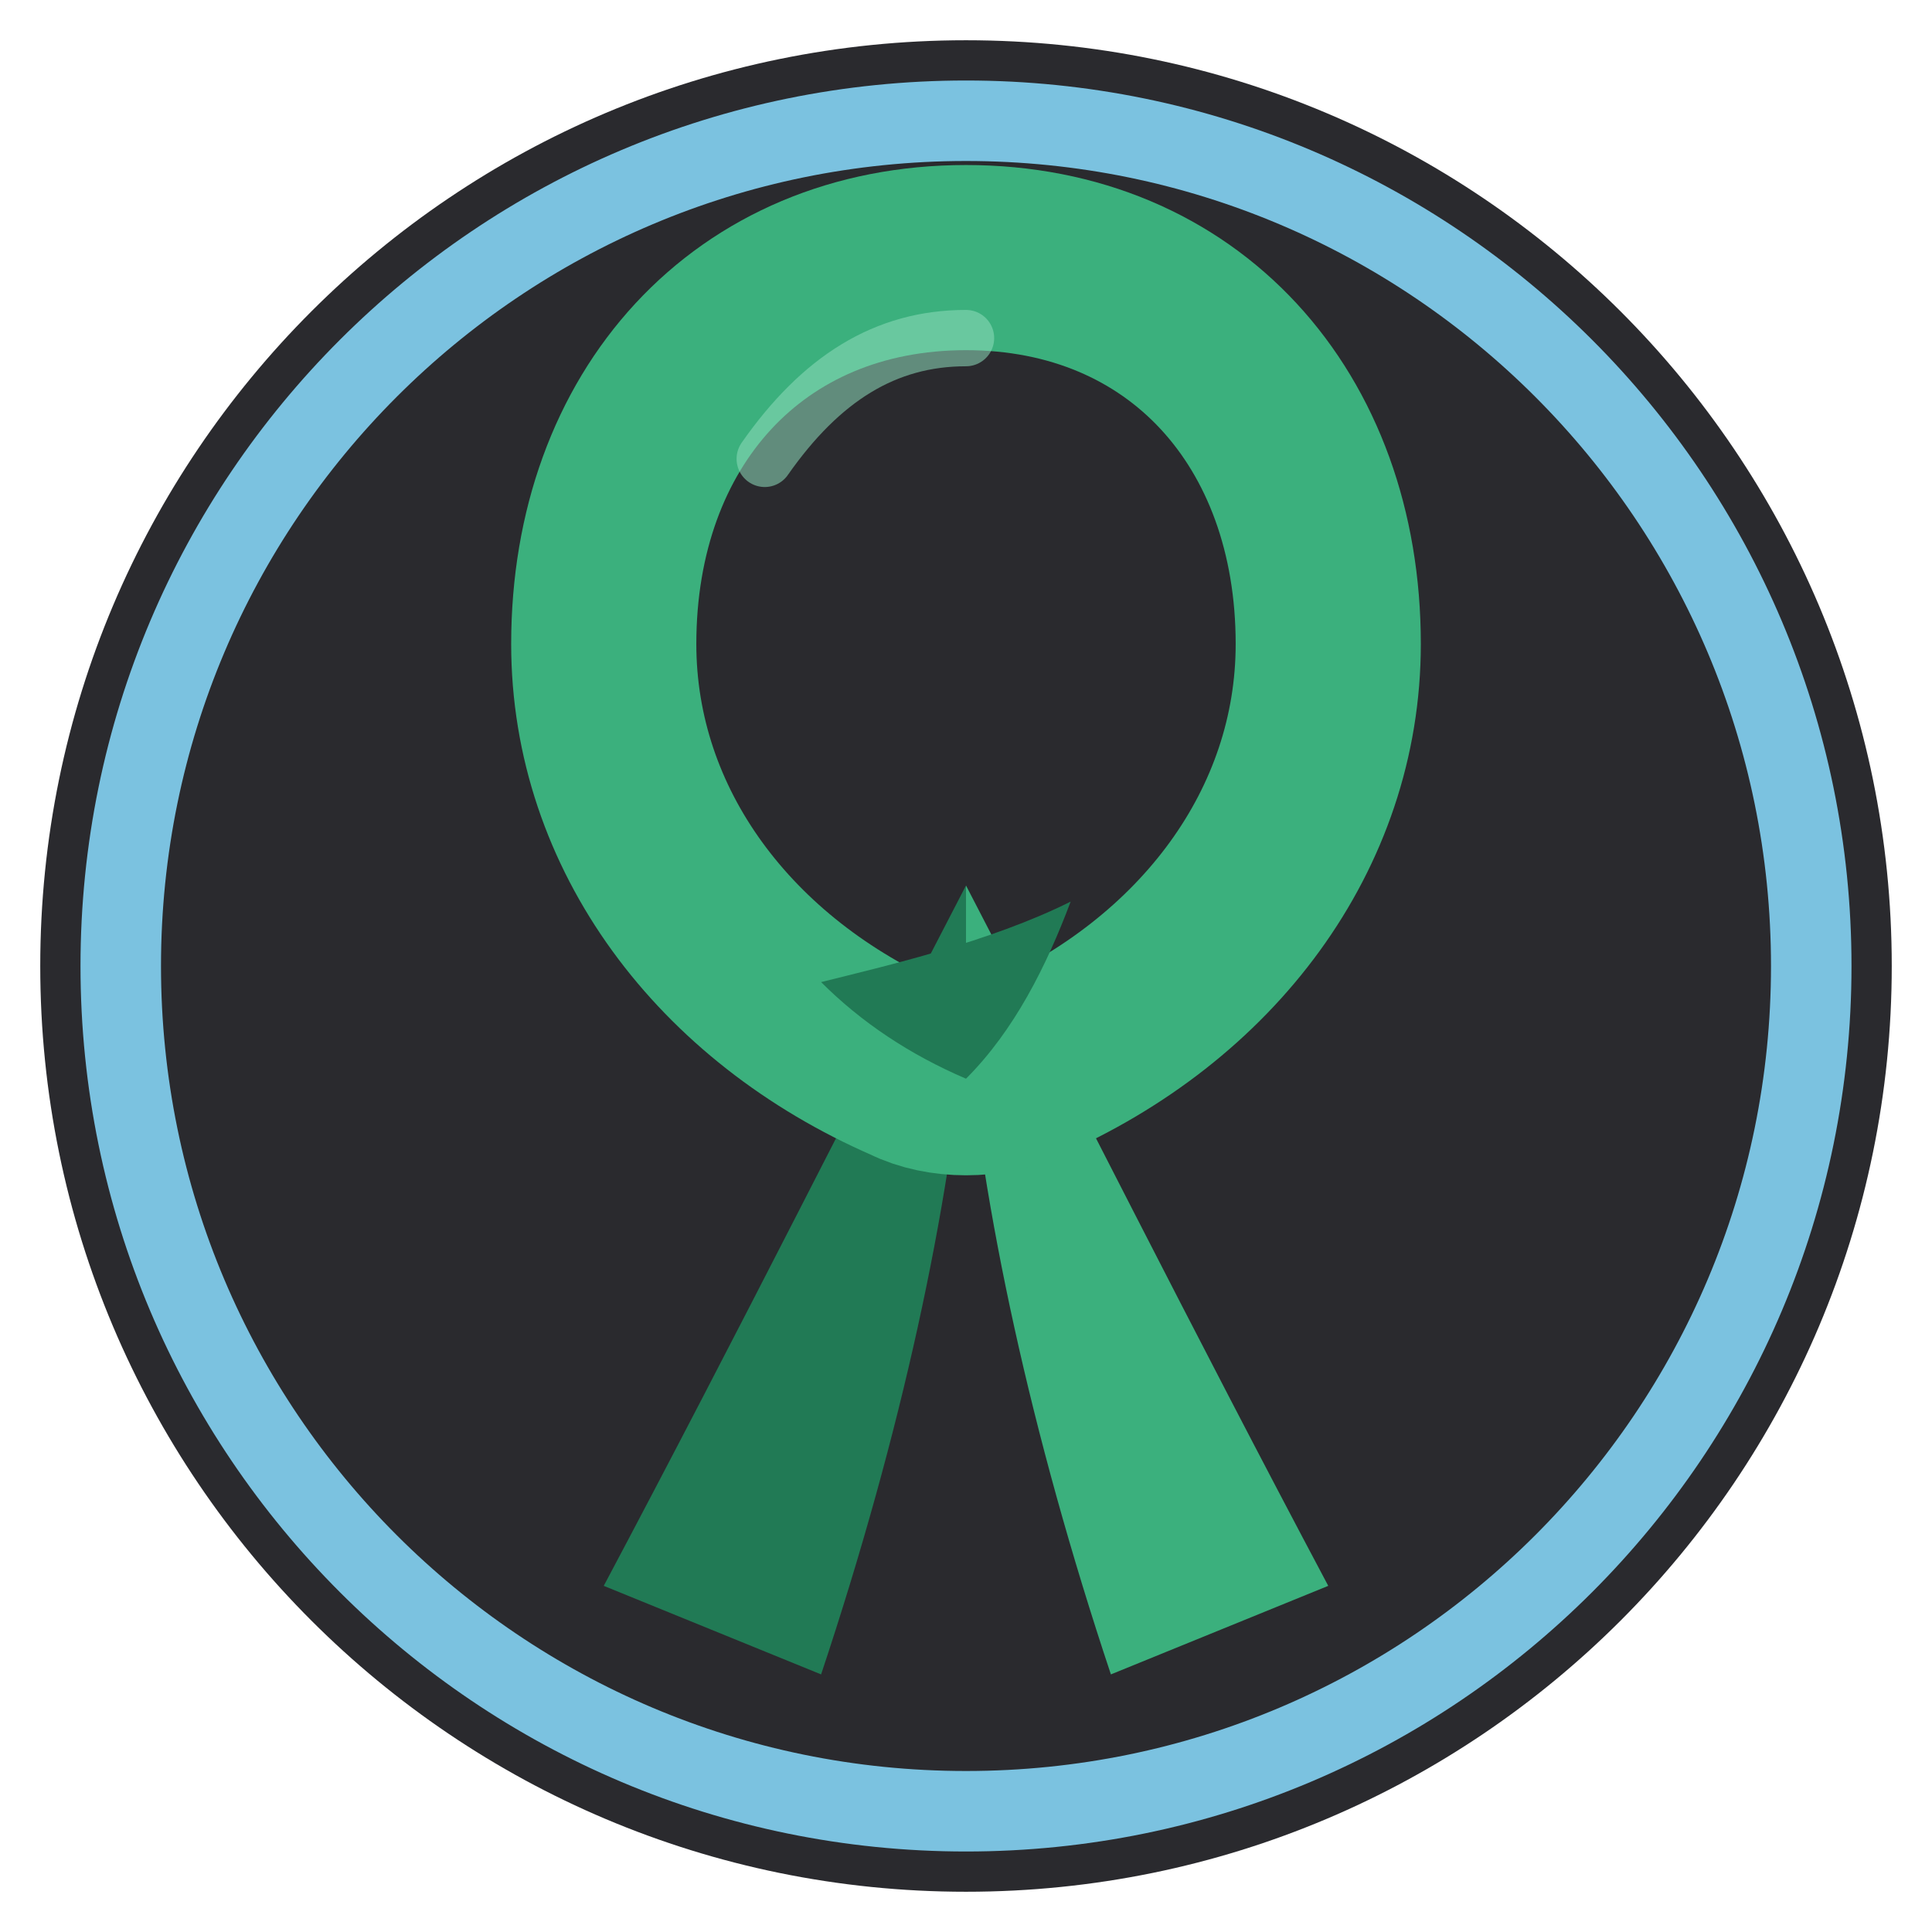
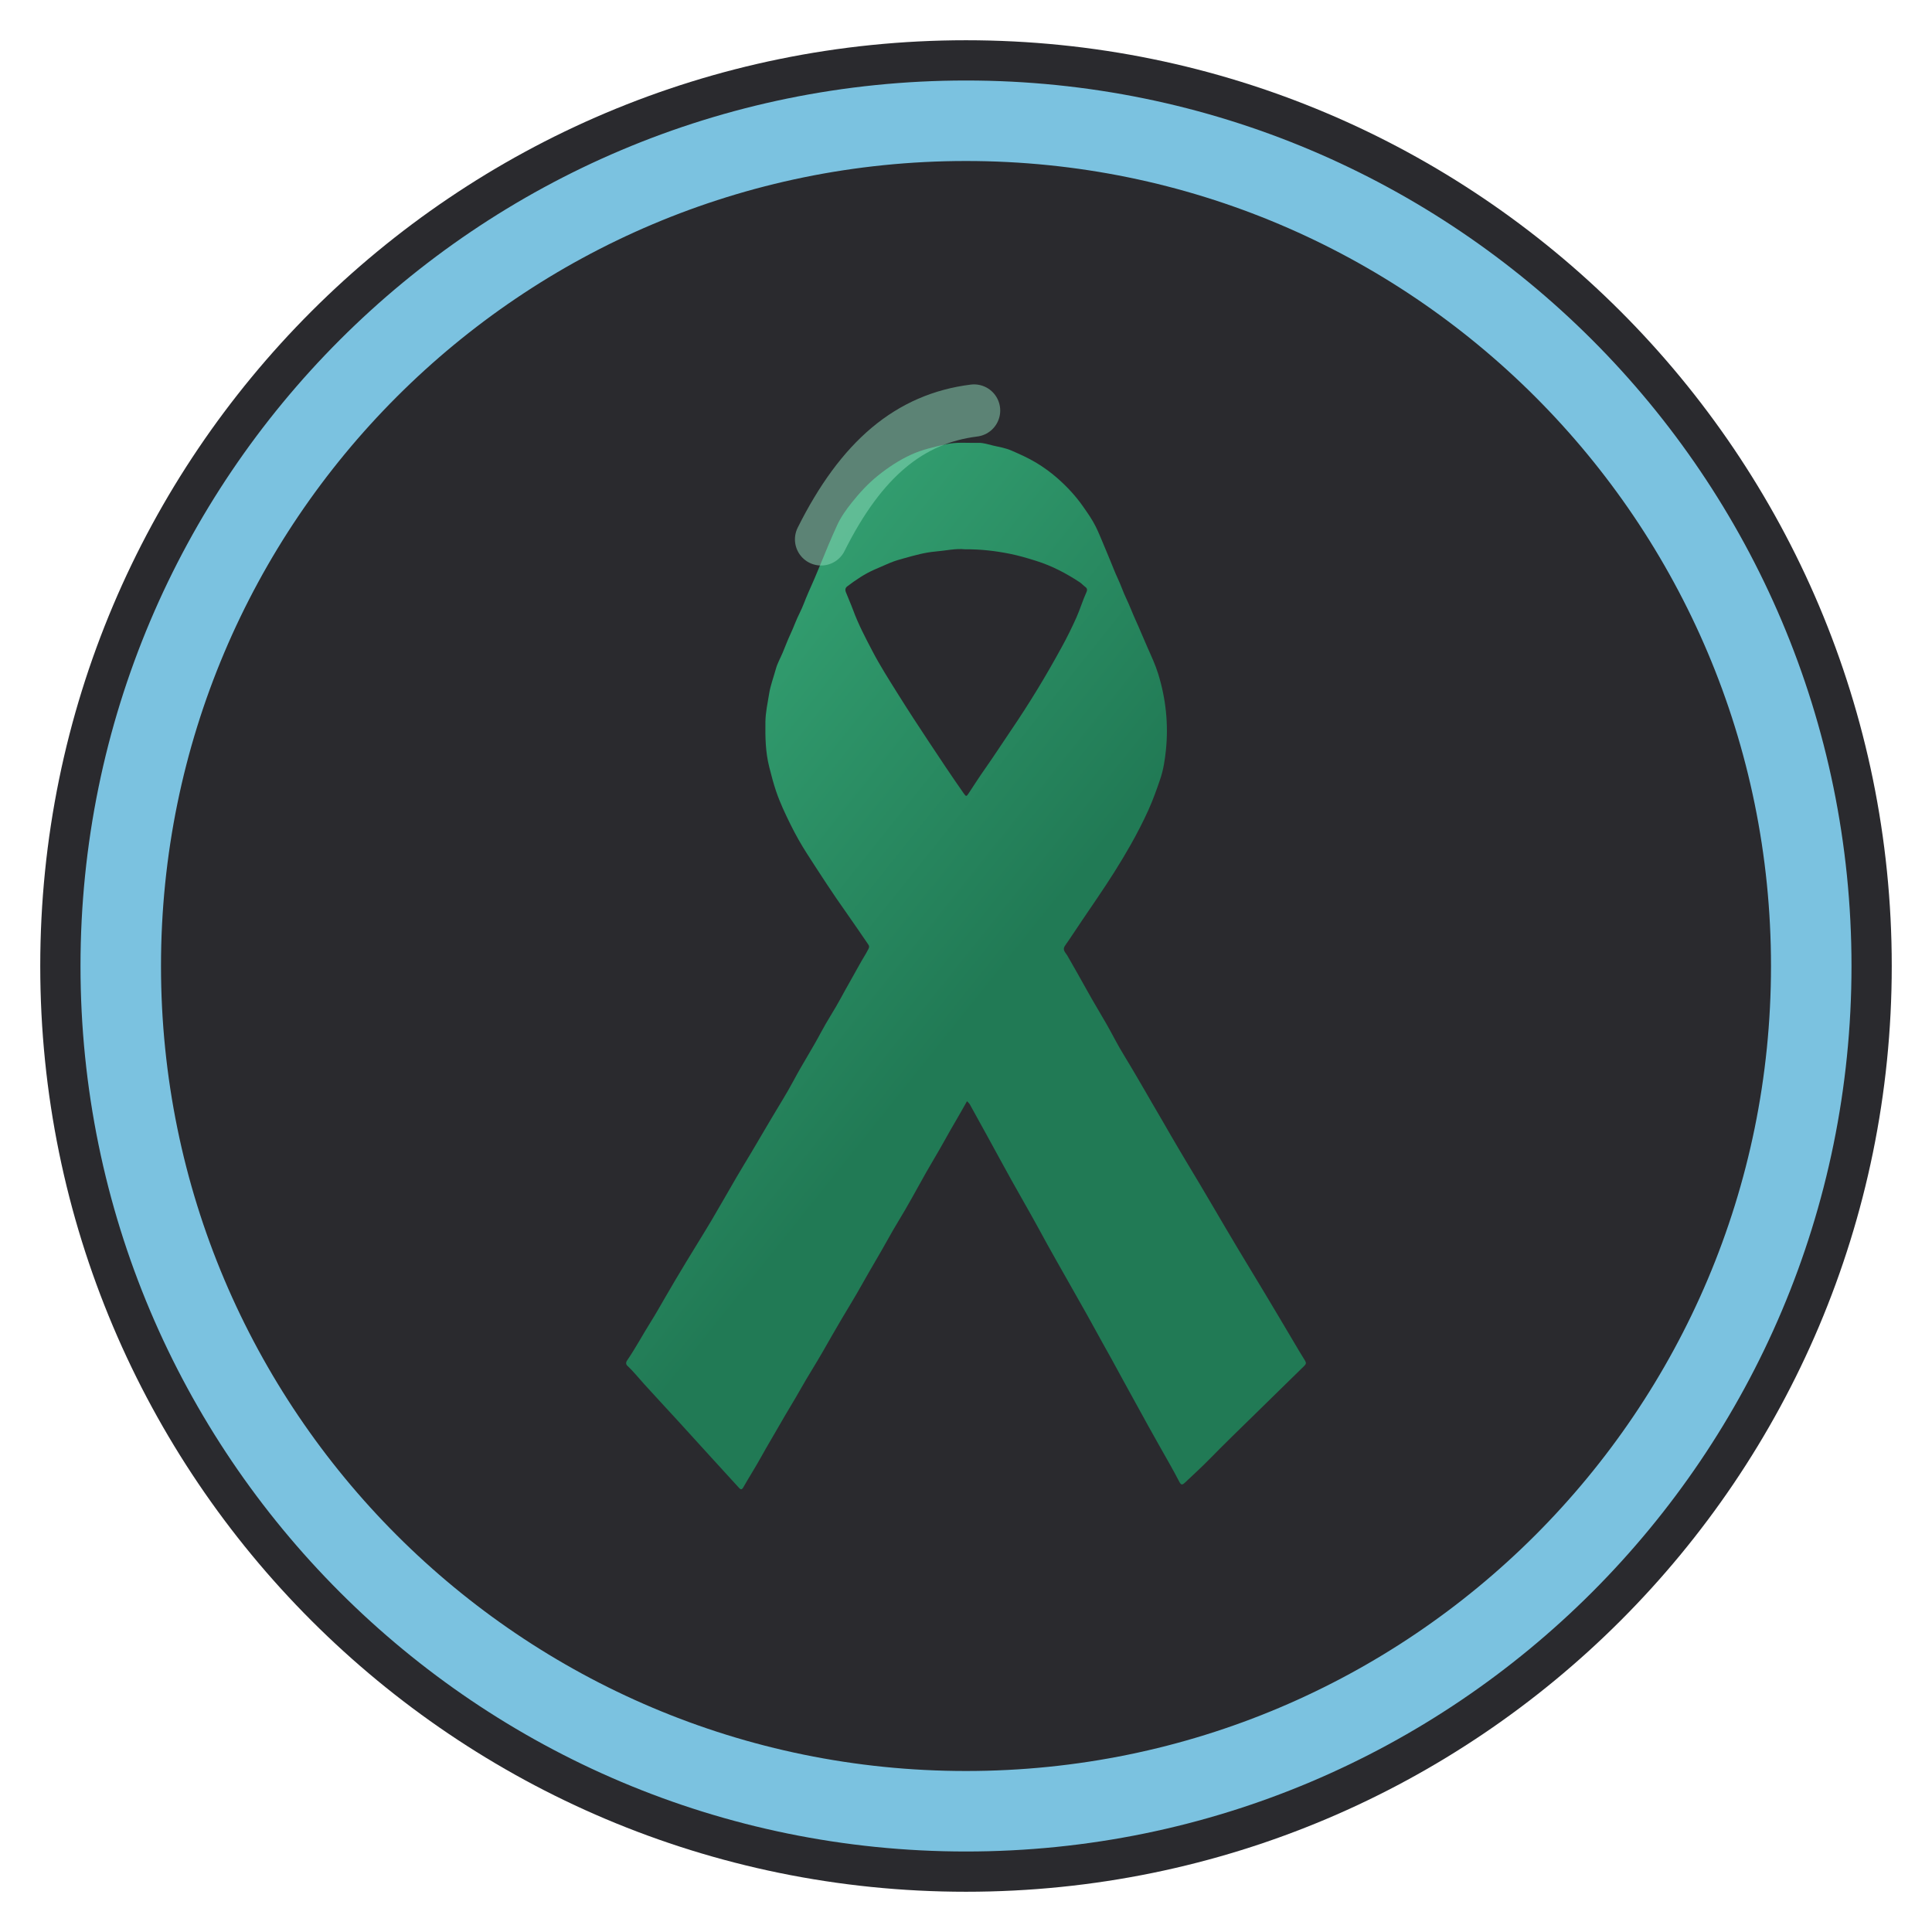
<svg xmlns="http://www.w3.org/2000/svg" viewBox="0 0 48 48" width="48" height="48" role="presentation">
+   <defs>
+     <linearGradient id="rib" x1="0" y1="0" x2=".8" y2="1">
+       <stop offset="0%" stop-color="#3BB07D" />
+       <stop offset="58%" stop-color="#217A55" />
+       <stop offset="100%" stop-color="#217A55" />
+     </linearGradient>
+   </defs>
  <circle cx="24" cy="24" r="23" fill="#2A2A2E" />
  <circle cx="24" cy="24" r="21" fill="none" stroke="#7BC2E0" stroke-width="2" />
-   <path d="M24 22 C21.4 27 18.4 33 15 39.4 L20.4 41.6 C22.4 35.6 23.6 30 24 25.4 Z" fill="#217A55" />
-   <path d="M24 22 C26.6 27 29.6 33 33 39.4 L27.6 41.6 C25.6 35.6 24.4 30 24 25.4 Z" fill="#3BB07D" />
-   <path d="M24 6.4 C29.4 6.4 33 10.4 33 16 C33 20.6 30 24.6 25.4 26.6            C24.6 27 23.4 27 22.6 26.6 C18 24.6 15 20.6 15 16 C15 10.4 18.6 6.4 24 6.4 Z" fill="none" stroke="#3BB07D" stroke-width="4.6" />
-   <path d="M24 26.8 C22.6 26.2 21.4 25.4 20.4 24.4 C22 24 24.6 23.4 26.6 22.4            C26 24 25.2 25.6 24 26.8 Z" fill="#217A55" />
-   <path d="M19 11.4 C20.4 9.4 22 8.4 24 8.4" fill="none" stroke="#8EDCBB" stroke-width="1.4" opacity=".55" stroke-linecap="round" />
+   <g transform="translate(15.556 11) scale(0.119922)">
+     <path fill="url(#rib)" d="m 70.619,136.419 c -0.767,1.346 -1.485,2.65 -2.243,3.93 -1.589,2.686 -3.044,5.441 -4.649,8.119 -2.064,3.446 -3.918,7.017 -5.945,10.487 -1.105,1.892 -2.271,3.762 -3.33,5.673 -1.855,3.353 -3.844,6.627 -5.714,9.971 -1.298,2.322 -2.706,4.596 -4.064,6.888 -1.338,2.258 -2.635,4.549 -3.941,6.828 -1.476,2.574 -3.084,5.074 -4.54,7.66 -1.377,2.447 -2.874,4.823 -4.258,7.261 -1.304,2.295 -2.679,4.551 -3.955,6.862 -1.179,2.139 -2.504,4.195 -3.707,6.319 -0.326,0.574 -0.579,0.436 -0.888,0.101 -1.9,-2.068 -3.791,-4.145 -5.682,-6.221 -2.345,-2.574 -4.683,-5.157 -7.035,-7.729 -2.31,-2.524 -4.645,-5.025 -6.944,-7.56 -1.156,-1.272 -2.221,-2.626 -3.482,-3.801 -0.344,-0.319 -0.278,-0.738 -0.073,-1.034 1.775,-2.581 3.241,-5.347 4.904,-7.995 1.015,-1.616 1.967,-3.288 2.921,-4.949 1.417,-2.468 2.878,-4.913 4.349,-7.351 1.783,-2.956 3.625,-5.877 5.388,-8.846 1.766,-2.974 3.457,-5.989 5.2,-8.976 0.997,-1.707 2.038,-3.387 3.046,-5.088 1.389,-2.341 2.763,-4.689 4.146,-7.032 1.532,-2.599 3.162,-5.145 4.576,-7.804 1.802,-3.393 3.891,-6.615 5.687,-10.01 1.258,-2.378 2.776,-4.618 4.049,-6.988 1.264,-2.354 2.624,-4.654 3.901,-7.002 0.594,-1.092 1.287,-2.125 1.854,-3.238 0.225,-0.443 0.189,-0.64 -0.042,-0.973 -1.477,-2.132 -2.914,-4.292 -4.418,-6.405 -2.888,-4.054 -5.588,-8.234 -8.281,-12.417 -1.239,-1.925 -2.363,-3.937 -3.381,-5.989 -1.108,-2.237 -2.181,-4.516 -2.986,-6.873 -0.562,-1.646 -1,-3.36 -1.433,-5.062 -0.788,-3.097 -0.835,-6.205 -0.793,-9.341 0.026,-1.968 0.456,-3.885 0.766,-5.822 0.286,-1.785 0.933,-3.439 1.398,-5.153 0.316,-1.164 0.938,-2.243 1.411,-3.365 0.536,-1.272 1.011,-2.578 1.597,-3.818 0.684,-1.447 1.188,-2.966 1.919,-4.394 0.687,-1.339 1.152,-2.79 1.771,-4.167 0.873,-1.942 1.717,-3.903 2.517,-5.869 1.113,-2.741 2.246,-5.472 3.476,-8.158 0.775,-1.691 1.869,-3.232 3.029,-4.684 1.635,-2.045 3.403,-3.978 5.463,-5.625 2.13,-1.702 4.372,-3.186 6.868,-4.328 2.294,-1.049 4.699,-1.568 7.132,-2.124 2.283,-0.522 4.548,-0.248 6.817,-0.304 1.034,-0.026 2.063,0.347 3.076,0.576 1.257,0.284 2.548,0.498 3.751,1.025 1.725,0.755 3.433,1.512 5.063,2.487 1.595,0.955 3.087,2.044 4.461,3.253 1.975,1.739 3.773,3.665 5.297,5.849 0.943,1.353 1.896,2.69 2.625,4.167 0.553,1.117 1.018,2.277 1.506,3.425 0.499,1.171 0.974,2.354 1.468,3.528 0.534,1.271 1.012,2.574 1.6,3.812 0.639,1.347 1.093,2.763 1.734,4.099 0.716,1.49 1.282,3.042 1.969,4.541 0.871,1.907 1.65,3.855 2.505,5.771 0.774,1.734 1.582,3.482 2.144,5.292 1.604,5.164 2.163,10.474 1.608,15.857 -0.21,2.044 -0.532,4.109 -1.204,6.062 -0.724,2.104 -1.464,4.201 -2.386,6.245 -1.125,2.499 -2.378,4.919 -3.719,7.296 -2.127,3.767 -4.456,7.405 -6.89,10.986 -1.995,2.936 -4,5.871 -5.959,8.833 -0.266,0.401 -0.572,0.777 -0.82,1.188 -0.496,0.821 0.242,1.377 0.557,1.933 1.357,2.393 2.741,4.769 4.064,7.183 1.3,2.37 2.729,4.671 4.066,7.021 1.214,2.134 2.3,4.345 3.597,6.425 0.955,1.535 1.843,3.11 2.772,4.657 1.06,1.761 2.047,3.57 3.1,5.341 1.362,2.291 2.673,4.612 4.015,6.915 1.028,1.763 2.06,3.527 3.113,5.275 1.849,3.065 3.683,6.139 5.488,9.227 1.748,2.986 3.503,5.975 5.282,8.942 1.773,2.959 3.573,5.911 5.352,8.868 2.029,3.374 4.034,6.766 6.043,10.156 0.772,1.304 1.539,2.612 2.347,3.894 0.292,0.464 0.224,0.734 -0.164,1.111 -3.456,3.36 -6.88,6.751 -10.33,10.114 -3.122,3.047 -6.252,6.083 -9.304,9.203 -1.617,1.651 -3.334,3.205 -5.012,4.798 -0.649,0.619 -0.863,0.594 -1.266,-0.186 -1.329,-2.577 -2.801,-5.074 -4.217,-7.603 -1.406,-2.513 -2.822,-5.022 -4.192,-7.557 -1.273,-2.356 -2.609,-4.68 -3.871,-7.046 -1.152,-2.159 -2.356,-4.295 -3.55,-6.434 -1.543,-2.766 -3.041,-5.562 -4.617,-8.304 -1.659,-2.889 -3.258,-5.812 -4.92,-8.697 -1.325,-2.303 -2.59,-4.651 -3.867,-6.986 -1.78,-3.259 -3.653,-6.468 -5.459,-9.716 -1.733,-3.118 -3.431,-6.257 -5.147,-9.385 -1.173,-2.138 -2.347,-4.276 -3.534,-6.406 -0.118,-0.208 -0.331,-0.368 -0.576,-0.639 z m -0.417,-114.345 c -1.846,-0.209 -3.996,0.279 -6.151,0.465 -2.125,0.185 -4.229,0.773 -6.296,1.347 -1.043,0.289 -2.102,0.582 -3.118,1.008 -1.051,0.442 -2.089,0.909 -3.133,1.361 -2.086,0.902 -3.927,2.165 -5.72,3.52 -0.359,0.271 -0.445,0.7 -0.286,1.108 0.496,1.272 1.062,2.518 1.534,3.799 1.083,2.942 2.544,5.714 3.989,8.476 1.588,3.039 3.441,5.943 5.262,8.854 2.074,3.316 4.208,6.593 6.372,9.851 2.398,3.611 4.79,7.227 7.282,10.774 0.491,0.698 0.576,0.679 1.016,0.007 1.12,-1.716 2.236,-3.441 3.412,-5.113 1.801,-2.56 3.495,-5.188 5.253,-7.772 1.933,-2.839 3.793,-5.73 5.581,-8.662 1.755,-2.876 3.426,-5.808 5.047,-8.763 1.095,-1.992 2.101,-4.038 3.032,-6.11 0.782,-1.74 1.314,-3.585 2.112,-5.326 0.151,-0.33 0.163,-0.724 -0.24,-1.011 -0.411,-0.292 -0.745,-0.7 -1.165,-0.978 -2.801,-1.849 -5.735,-3.389 -8.963,-4.412 -1.843,-0.584 -3.697,-1.128 -5.573,-1.502 -2.93,-0.582 -5.903,-0.946 -9.247,-0.921 z" />
+   </g>
+   <path d="M20.4 13.4 C21.4 11.4 22.6 10.4 24.2 10.2" fill="none" stroke="#8EDCBB" stroke-width="1.3" opacity=".5" stroke-linecap="round" />
</svg>
